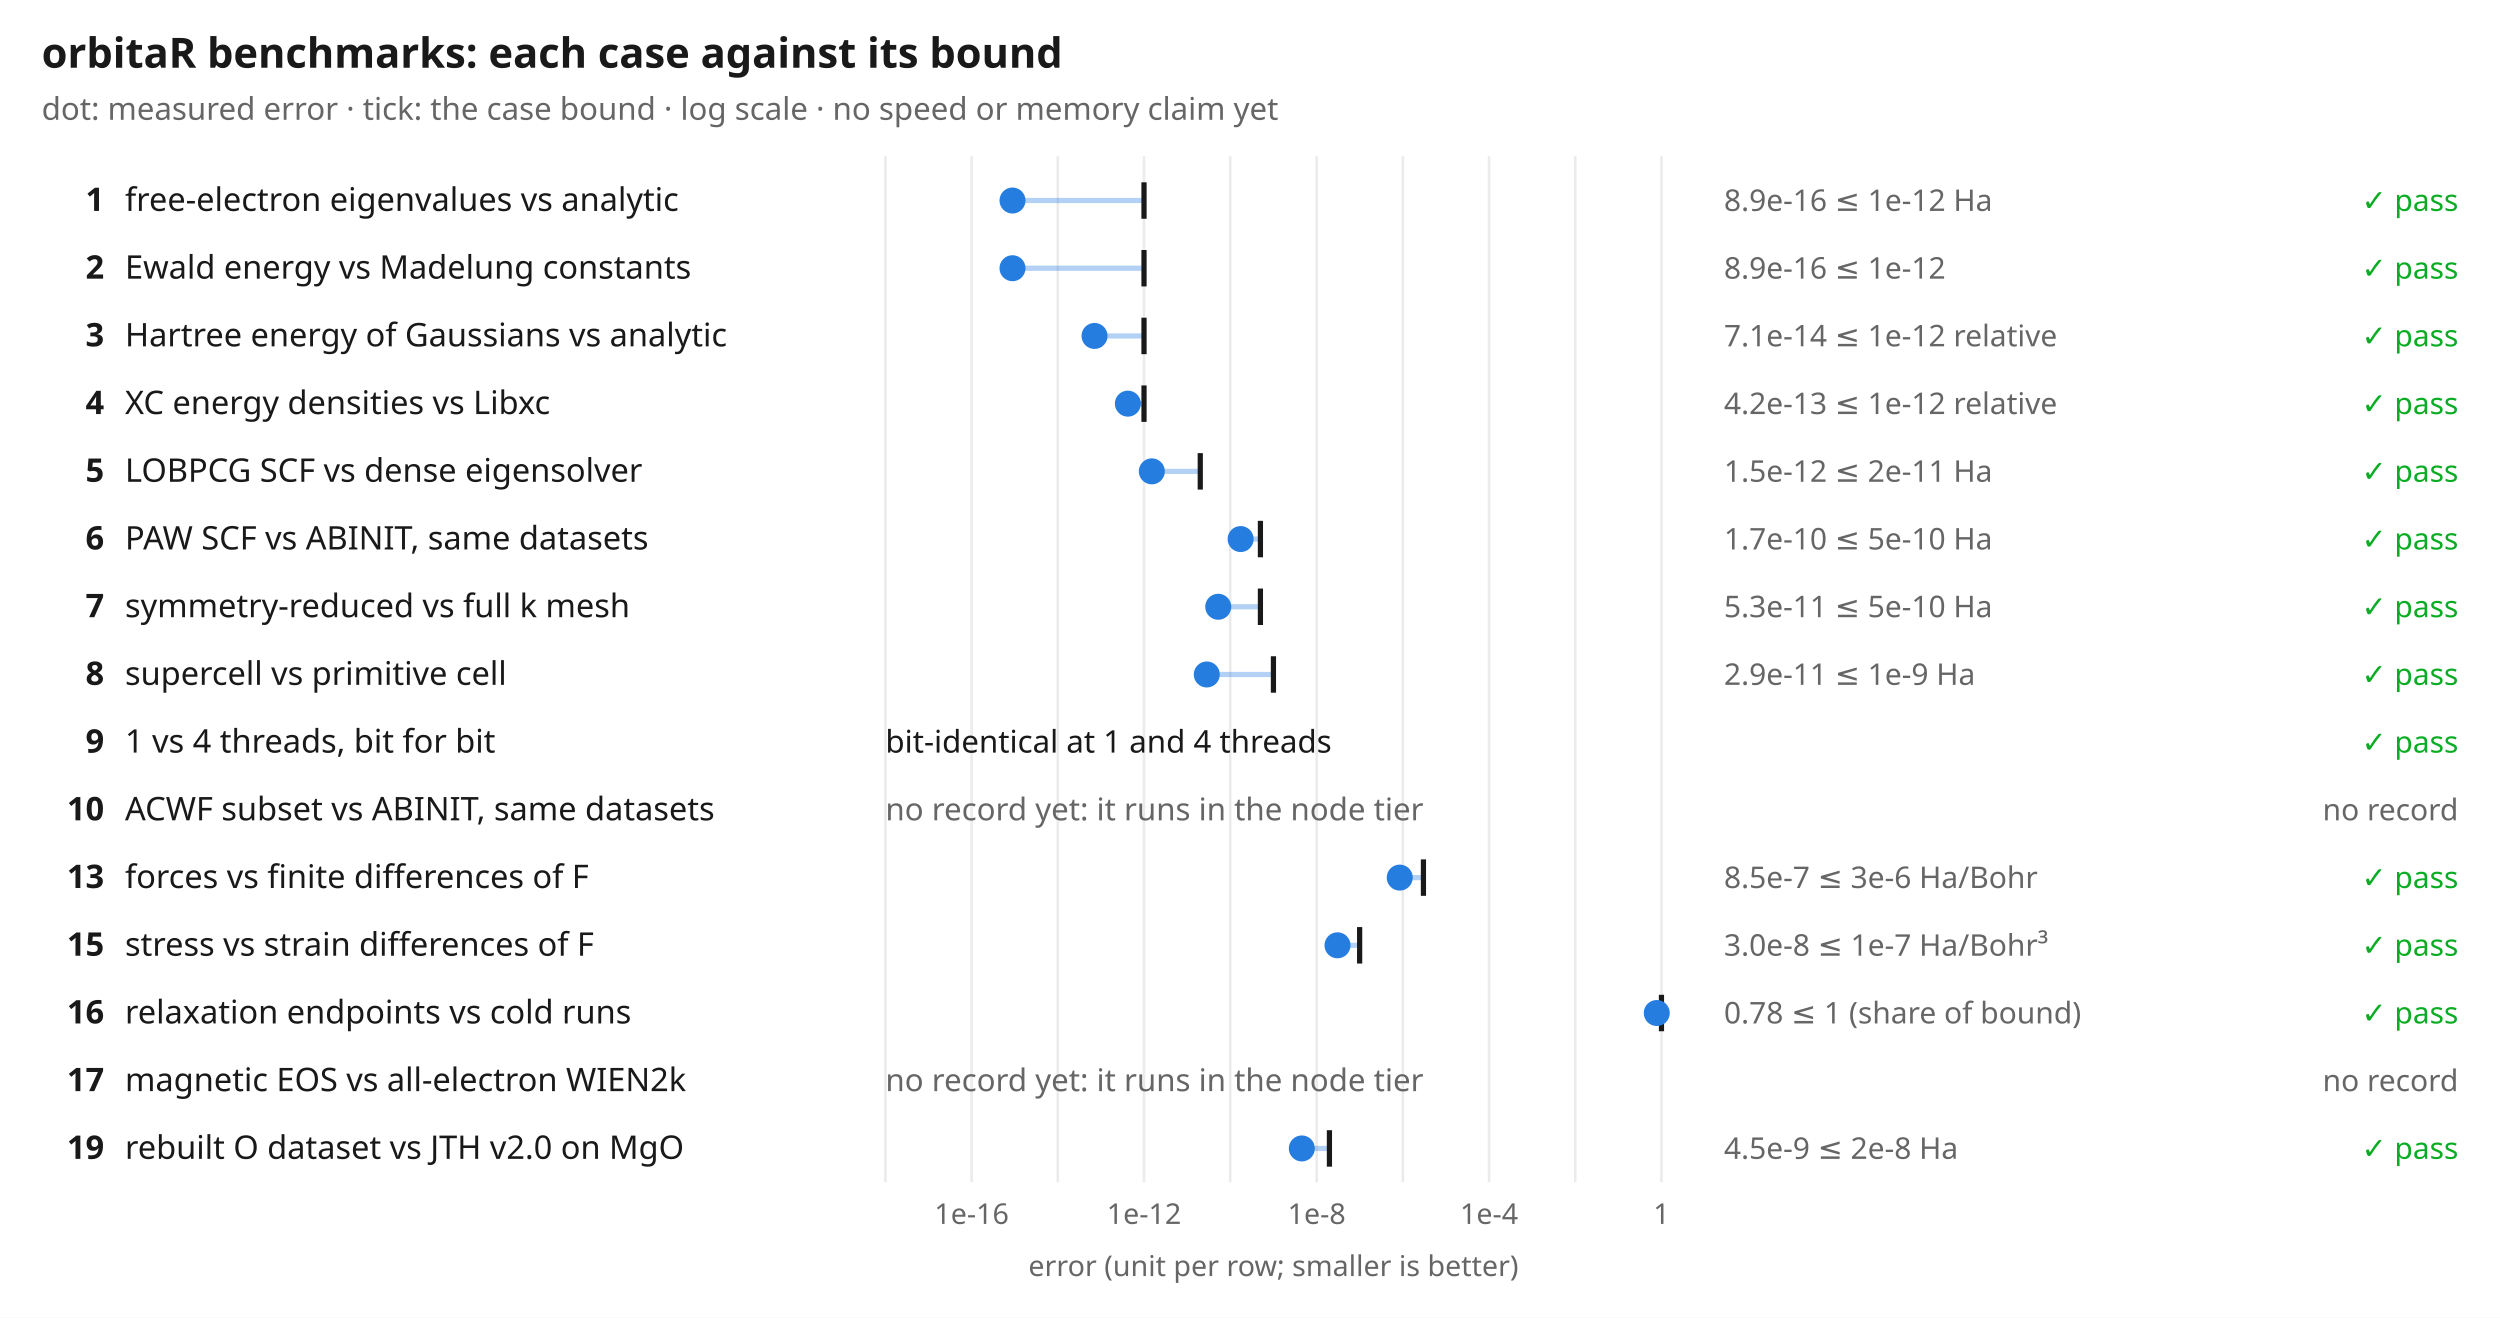
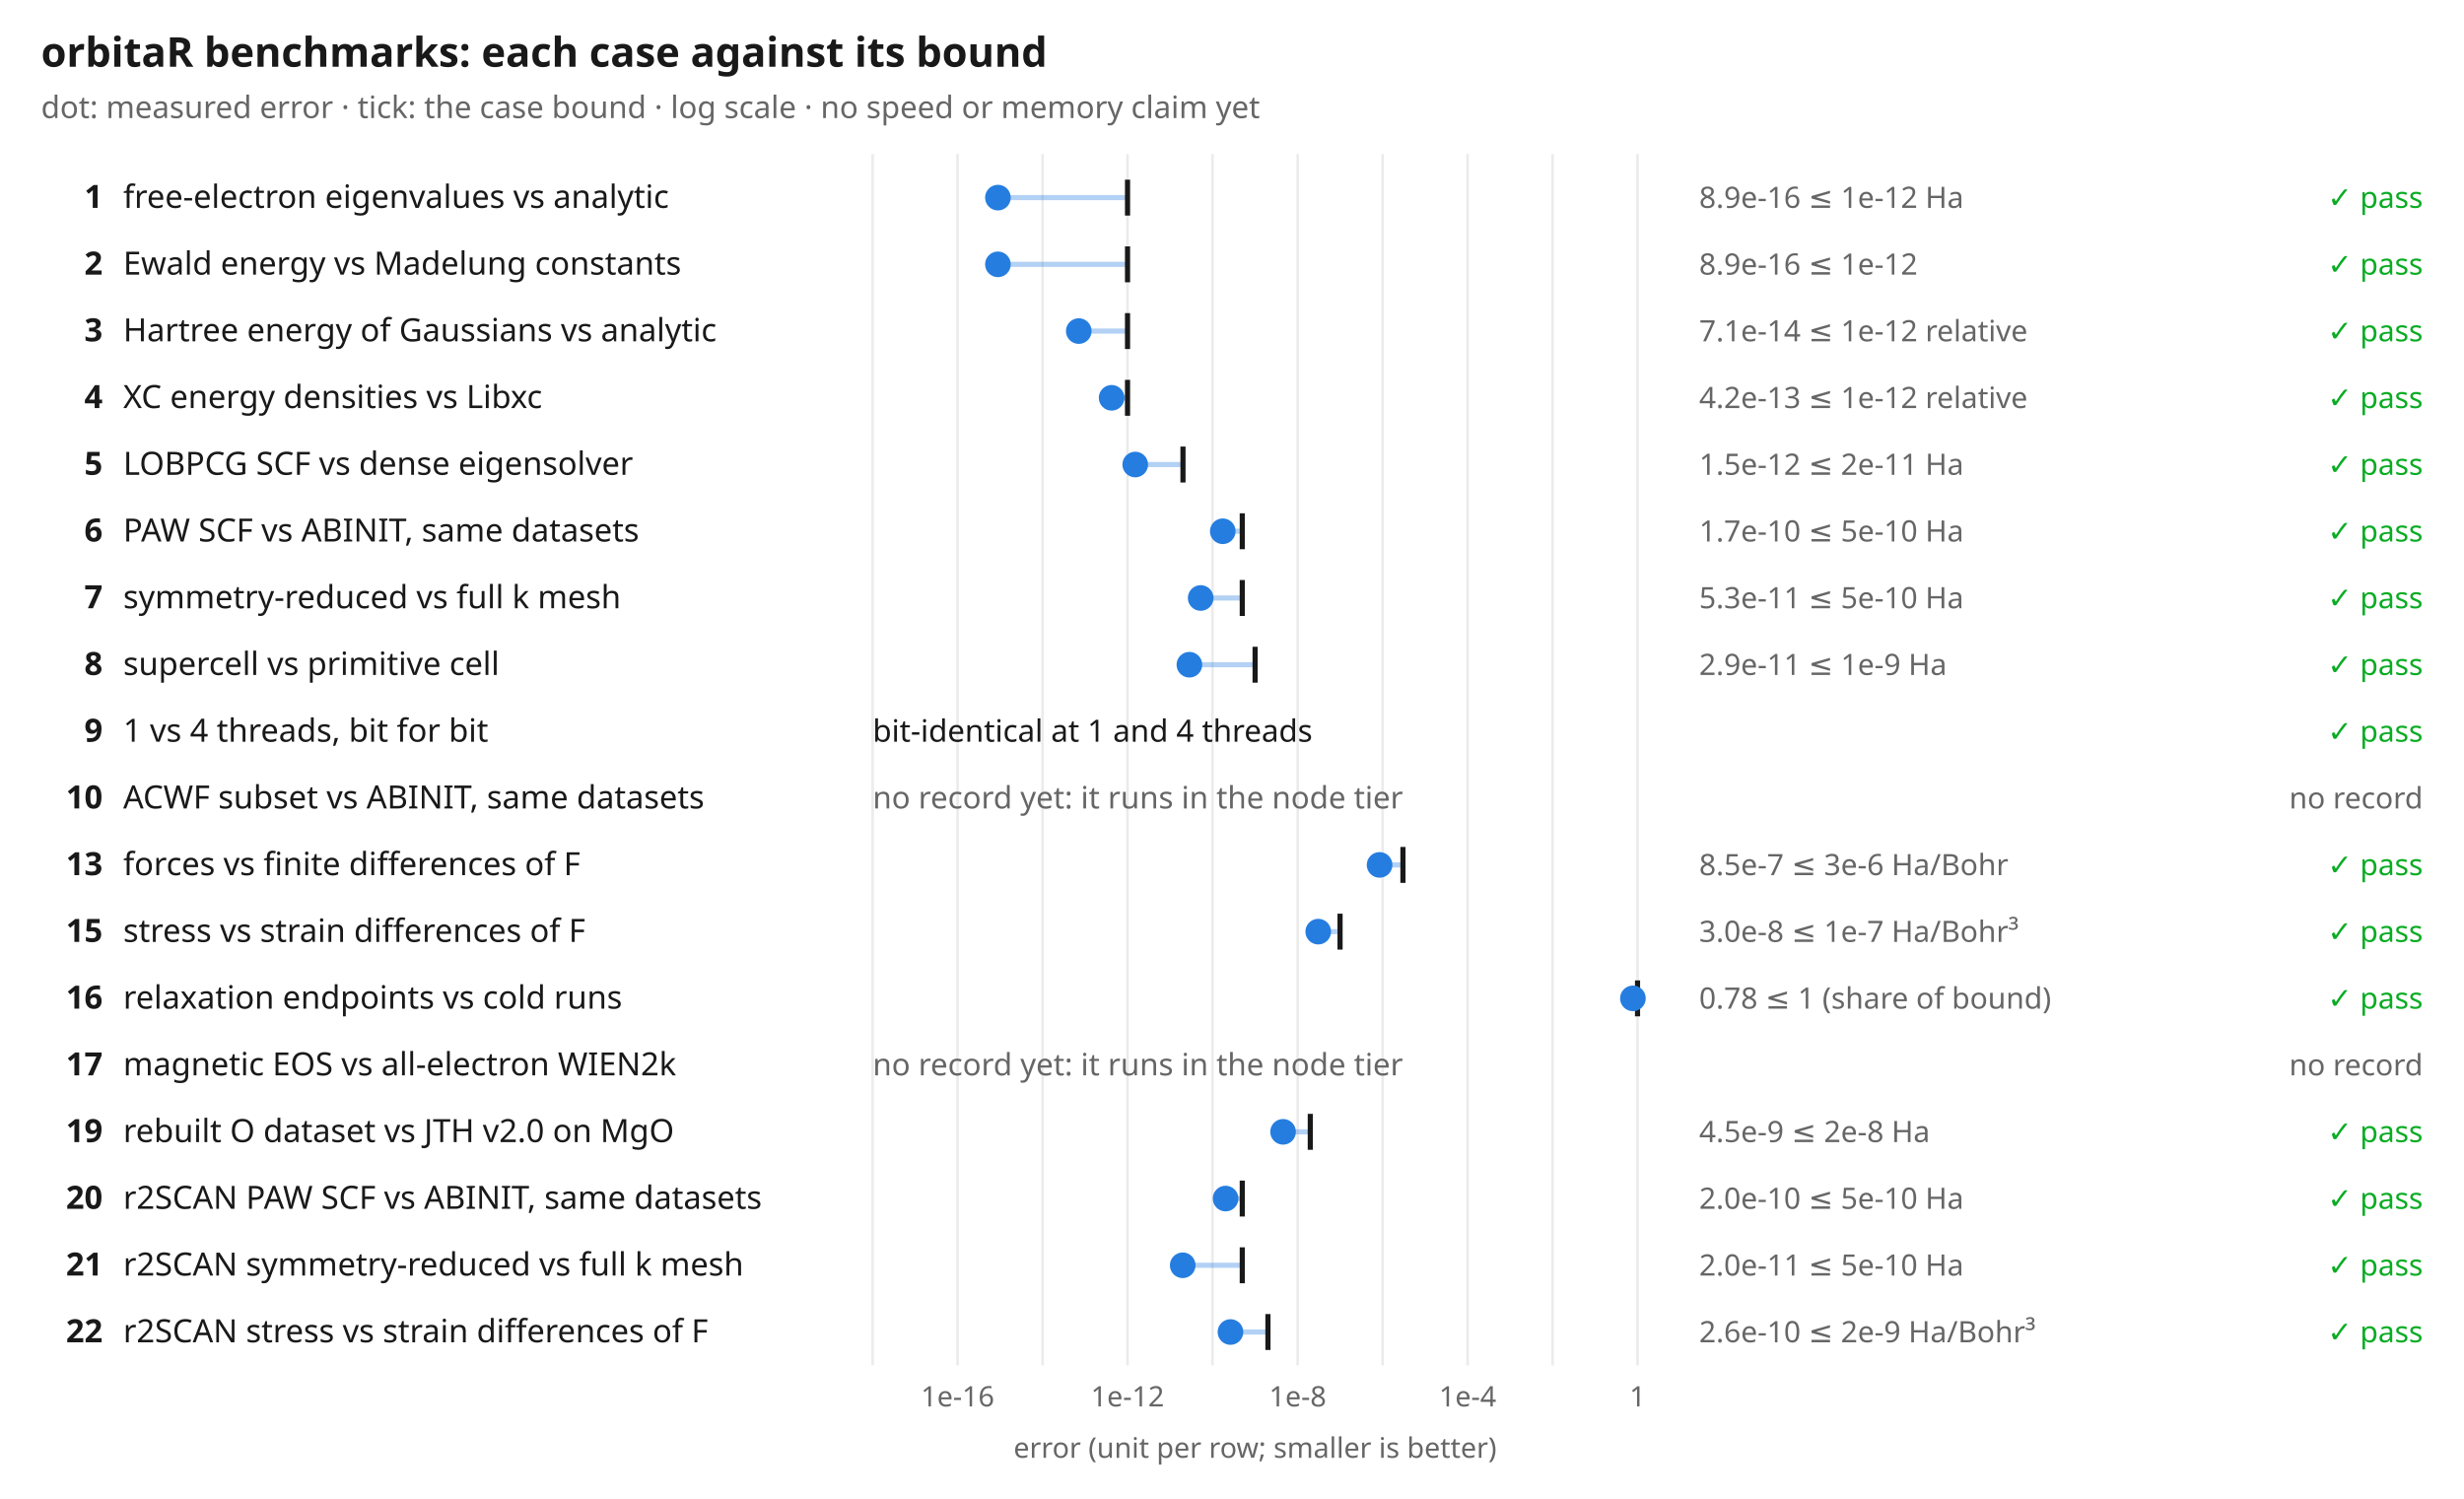
- <svg xmlns="http://www.w3.org/2000/svg" width="960.0" height="506.0" viewBox="0 0 960.0 506.0" font-family="system-ui, sans-serif">
-   <rect width="960.0" height="506.0" fill="#ffffff" />
+ <svg xmlns="http://www.w3.org/2000/svg" width="960.0" height="584.0" viewBox="0 0 960.0 584.0" font-family="system-ui, sans-serif">
+   <rect width="960.0" height="584.0" fill="#ffffff" />
  <text x="16" y="26" font-size="16" font-weight="600" fill="#191919">orbitaR benchmarks: each case against its bound</text>
  <text x="16" y="46" font-size="12" fill="#666666">dot: measured error · tick: the case bound · log scale · no speed or memory claim yet</text>
-   <line x1="340.0" y1="60.0" x2="340.0" y2="454.0" stroke="#ebebeb" stroke-width="1" />
-   <line x1="373.1" y1="60.0" x2="373.1" y2="454.0" stroke="#ebebeb" stroke-width="1" />
-   <text x="373.1" y="470.0" font-size="11" fill="#666666" text-anchor="middle">1e-16</text>
-   <line x1="406.2" y1="60.0" x2="406.2" y2="454.0" stroke="#ebebeb" stroke-width="1" />
-   <line x1="439.3" y1="60.0" x2="439.3" y2="454.0" stroke="#ebebeb" stroke-width="1" />
-   <text x="439.3" y="470.0" font-size="11" fill="#666666" text-anchor="middle">1e-12</text>
-   <line x1="472.4" y1="60.0" x2="472.4" y2="454.0" stroke="#ebebeb" stroke-width="1" />
-   <line x1="505.6" y1="60.0" x2="505.6" y2="454.0" stroke="#ebebeb" stroke-width="1" />
-   <text x="505.6" y="470.0" font-size="11" fill="#666666" text-anchor="middle">1e-8</text>
-   <line x1="538.7" y1="60.0" x2="538.7" y2="454.0" stroke="#ebebeb" stroke-width="1" />
-   <line x1="571.8" y1="60.0" x2="571.8" y2="454.0" stroke="#ebebeb" stroke-width="1" />
-   <text x="571.8" y="470.0" font-size="11" fill="#666666" text-anchor="middle">1e-4</text>
-   <line x1="604.9" y1="60.0" x2="604.9" y2="454.0" stroke="#ebebeb" stroke-width="1" />
-   <line x1="638.0" y1="60.0" x2="638.0" y2="454.0" stroke="#ebebeb" stroke-width="1" />
-   <text x="638.0" y="470.0" font-size="11" fill="#666666" text-anchor="middle">1</text>
-   <text x="489.0" y="490.0" font-size="11" fill="#666666" text-anchor="middle">error (unit per row; smaller is better)</text>
+   <line x1="340.0" y1="60.0" x2="340.0" y2="532.0" stroke="#ebebeb" stroke-width="1" />
+   <line x1="373.1" y1="60.0" x2="373.1" y2="532.0" stroke="#ebebeb" stroke-width="1" />
+   <text x="373.1" y="548.0" font-size="11" fill="#666666" text-anchor="middle">1e-16</text>
+   <line x1="406.2" y1="60.0" x2="406.2" y2="532.0" stroke="#ebebeb" stroke-width="1" />
+   <line x1="439.3" y1="60.0" x2="439.3" y2="532.0" stroke="#ebebeb" stroke-width="1" />
+   <text x="439.3" y="548.0" font-size="11" fill="#666666" text-anchor="middle">1e-12</text>
+   <line x1="472.4" y1="60.0" x2="472.4" y2="532.0" stroke="#ebebeb" stroke-width="1" />
+   <line x1="505.6" y1="60.0" x2="505.6" y2="532.0" stroke="#ebebeb" stroke-width="1" />
+   <text x="505.6" y="548.0" font-size="11" fill="#666666" text-anchor="middle">1e-8</text>
+   <line x1="538.7" y1="60.0" x2="538.7" y2="532.0" stroke="#ebebeb" stroke-width="1" />
+   <line x1="571.8" y1="60.0" x2="571.8" y2="532.0" stroke="#ebebeb" stroke-width="1" />
+   <text x="571.8" y="548.0" font-size="11" fill="#666666" text-anchor="middle">1e-4</text>
+   <line x1="604.9" y1="60.0" x2="604.9" y2="532.0" stroke="#ebebeb" stroke-width="1" />
+   <line x1="638.0" y1="60.0" x2="638.0" y2="532.0" stroke="#ebebeb" stroke-width="1" />
+   <text x="638.0" y="548.0" font-size="11" fill="#666666" text-anchor="middle">1</text>
+   <text x="489.0" y="568.0" font-size="11" fill="#666666" text-anchor="middle">error (unit per row; smaller is better)</text>
  <text x="40" y="81.0" font-size="12.5" font-weight="600" fill="#191919" text-anchor="end">1</text>
  <text x="48" y="81.0" font-size="12.5" fill="#191919">free-electron eigenvalues vs analytic</text>
  <text x="944.0" y="81.0" font-size="11.5" fill="#0aac23" text-anchor="end">✓ pass</text>
  <text x="662.0" y="81.0" font-size="11.5" fill="#666666">8.9e-16 ≤ 1e-12 Ha</text>
  <line x1="388.8" y1="77.0" x2="439.3" y2="77.0" stroke="#257de0" stroke-opacity="0.35" stroke-width="2" />
  <line x1="439.3" y1="70.0" x2="439.3" y2="84.0" stroke="#191919" stroke-width="2" />
  <circle cx="388.8" cy="77.0" r="5" fill="#257de0" />
  <text x="40" y="107.0" font-size="12.5" font-weight="600" fill="#191919" text-anchor="end">2</text>
  <text x="48" y="107.0" font-size="12.5" fill="#191919">Ewald energy vs Madelung constants</text>
  <text x="944.0" y="107.0" font-size="11.5" fill="#0aac23" text-anchor="end">✓ pass</text>
  <text x="662.0" y="107.0" font-size="11.5" fill="#666666">8.9e-16 ≤ 1e-12</text>
  <line x1="388.8" y1="103.0" x2="439.3" y2="103.0" stroke="#257de0" stroke-opacity="0.35" stroke-width="2" />
  <line x1="439.3" y1="96.0" x2="439.3" y2="110.0" stroke="#191919" stroke-width="2" />
  <circle cx="388.8" cy="103.0" r="5" fill="#257de0" />
  <text x="40" y="133.0" font-size="12.5" font-weight="600" fill="#191919" text-anchor="end">3</text>
  <text x="48" y="133.0" font-size="12.5" fill="#191919">Hartree energy of Gaussians vs analytic</text>
  <text x="944.0" y="133.0" font-size="11.5" fill="#0aac23" text-anchor="end">✓ pass</text>
  <text x="662.0" y="133.0" font-size="11.5" fill="#666666">7.1e-14 ≤ 1e-12 relative</text>
  <line x1="420.3" y1="129.0" x2="439.3" y2="129.0" stroke="#257de0" stroke-opacity="0.35" stroke-width="2" />
  <line x1="439.3" y1="122.0" x2="439.3" y2="136.0" stroke="#191919" stroke-width="2" />
  <circle cx="420.3" cy="129.0" r="5" fill="#257de0" />
  <text x="40" y="159.0" font-size="12.5" font-weight="600" fill="#191919" text-anchor="end">4</text>
  <text x="48" y="159.0" font-size="12.5" fill="#191919">XC energy densities vs Libxc</text>
  <text x="944.0" y="159.0" font-size="11.5" fill="#0aac23" text-anchor="end">✓ pass</text>
  <text x="662.0" y="159.0" font-size="11.5" fill="#666666">4.2e-13 ≤ 1e-12 relative</text>
  <line x1="433.1" y1="155.0" x2="439.3" y2="155.0" stroke="#257de0" stroke-opacity="0.35" stroke-width="2" />
  <line x1="439.3" y1="148.0" x2="439.3" y2="162.0" stroke="#191919" stroke-width="2" />
  <circle cx="433.1" cy="155.0" r="5" fill="#257de0" />
  <text x="40" y="185.0" font-size="12.5" font-weight="600" fill="#191919" text-anchor="end">5</text>
  <text x="48" y="185.0" font-size="12.5" fill="#191919">LOBPCG SCF vs dense eigensolver</text>
  <text x="944.0" y="185.0" font-size="11.5" fill="#0aac23" text-anchor="end">✓ pass</text>
  <text x="662.0" y="185.0" font-size="11.5" fill="#666666">1.5e-12 ≤ 2e-11 Ha</text>
  <line x1="442.3" y1="181.0" x2="460.9" y2="181.0" stroke="#257de0" stroke-opacity="0.35" stroke-width="2" />
  <line x1="460.9" y1="174.0" x2="460.9" y2="188.0" stroke="#191919" stroke-width="2" />
  <circle cx="442.3" cy="181.0" r="5" fill="#257de0" />
  <text x="40" y="211.0" font-size="12.5" font-weight="600" fill="#191919" text-anchor="end">6</text>
  <text x="48" y="211.0" font-size="12.5" fill="#191919">PAW SCF vs ABINIT, same datasets</text>
  <text x="944.0" y="211.0" font-size="11.5" fill="#0aac23" text-anchor="end">✓ pass</text>
  <text x="662.0" y="211.0" font-size="11.5" fill="#666666">1.7e-10 ≤ 5e-10 Ha</text>
  <line x1="476.4" y1="207.0" x2="484.0" y2="207.0" stroke="#257de0" stroke-opacity="0.35" stroke-width="2" />
  <line x1="484.0" y1="200.0" x2="484.0" y2="214.0" stroke="#191919" stroke-width="2" />
  <circle cx="476.4" cy="207.0" r="5" fill="#257de0" />
  <text x="40" y="237.0" font-size="12.5" font-weight="600" fill="#191919" text-anchor="end">7</text>
  <text x="48" y="237.0" font-size="12.5" fill="#191919">symmetry-reduced vs full k mesh</text>
  <text x="944.0" y="237.0" font-size="11.5" fill="#0aac23" text-anchor="end">✓ pass</text>
  <text x="662.0" y="237.0" font-size="11.5" fill="#666666">5.3e-11 ≤ 5e-10 Ha</text>
  <line x1="467.8" y1="233.0" x2="484.0" y2="233.0" stroke="#257de0" stroke-opacity="0.35" stroke-width="2" />
  <line x1="484.0" y1="226.0" x2="484.0" y2="240.0" stroke="#191919" stroke-width="2" />
  <circle cx="467.8" cy="233.0" r="5" fill="#257de0" />
  <text x="40" y="263.0" font-size="12.5" font-weight="600" fill="#191919" text-anchor="end">8</text>
  <text x="48" y="263.0" font-size="12.5" fill="#191919">supercell vs primitive cell</text>
  <text x="944.0" y="263.0" font-size="11.5" fill="#0aac23" text-anchor="end">✓ pass</text>
  <text x="662.0" y="263.0" font-size="11.5" fill="#666666">2.9e-11 ≤ 1e-9 Ha</text>
  <line x1="463.4" y1="259.0" x2="489.0" y2="259.0" stroke="#257de0" stroke-opacity="0.35" stroke-width="2" />
  <line x1="489.0" y1="252.0" x2="489.0" y2="266.0" stroke="#191919" stroke-width="2" />
  <circle cx="463.4" cy="259.0" r="5" fill="#257de0" />
  <text x="40" y="289.0" font-size="12.5" font-weight="600" fill="#191919" text-anchor="end">9</text>
  <text x="48" y="289.0" font-size="12.5" fill="#191919">1 vs 4 threads, bit for bit</text>
  <text x="944.0" y="289.0" font-size="11.5" fill="#0aac23" text-anchor="end">✓ pass</text>
  <text x="340.0" y="289.0" font-size="12" fill="#191919">bit-identical at 1 and 4 threads</text>
  <text x="40" y="315.0" font-size="12.5" font-weight="600" fill="#191919" text-anchor="end">10</text>
  <text x="48" y="315.0" font-size="12.5" fill="#191919">ACWF subset vs ABINIT, same datasets</text>
  <text x="944.0" y="315.0" font-size="11.5" fill="#666666" text-anchor="end">no record</text>
  <text x="340.0" y="315.0" font-size="12" fill="#666666">no record yet: it runs in the node tier</text>
  <text x="40" y="341.0" font-size="12.5" font-weight="600" fill="#191919" text-anchor="end">13</text>
  <text x="48" y="341.0" font-size="12.5" fill="#191919">forces vs finite differences of F</text>
  <text x="944.0" y="341.0" font-size="11.5" fill="#0aac23" text-anchor="end">✓ pass</text>
  <text x="662.0" y="341.0" font-size="11.5" fill="#666666">8.5e-7 ≤ 3e-6 Ha/Bohr</text>
  <line x1="537.5" y1="337.0" x2="546.6" y2="337.0" stroke="#257de0" stroke-opacity="0.35" stroke-width="2" />
  <line x1="546.6" y1="330.0" x2="546.6" y2="344.0" stroke="#191919" stroke-width="2" />
  <circle cx="537.5" cy="337.0" r="5" fill="#257de0" />
  <text x="40" y="367.0" font-size="12.5" font-weight="600" fill="#191919" text-anchor="end">15</text>
  <text x="48" y="367.0" font-size="12.5" fill="#191919">stress vs strain differences of F</text>
  <text x="944.0" y="367.0" font-size="11.5" fill="#0aac23" text-anchor="end">✓ pass</text>
  <text x="662.0" y="367.0" font-size="11.5" fill="#666666">3.0e-8 ≤ 1e-7 Ha/Bohr³</text>
  <line x1="513.6" y1="363.0" x2="522.1" y2="363.0" stroke="#257de0" stroke-opacity="0.35" stroke-width="2" />
  <line x1="522.1" y1="356.0" x2="522.1" y2="370.0" stroke="#191919" stroke-width="2" />
  <circle cx="513.6" cy="363.0" r="5" fill="#257de0" />
  <text x="40" y="393.0" font-size="12.5" font-weight="600" fill="#191919" text-anchor="end">16</text>
  <text x="48" y="393.0" font-size="12.5" fill="#191919">relaxation endpoints vs cold runs</text>
  <text x="944.0" y="393.0" font-size="11.5" fill="#0aac23" text-anchor="end">✓ pass</text>
  <text x="662.0" y="393.0" font-size="11.5" fill="#666666">0.78 ≤ 1 (share of bound)</text>
  <line x1="636.2" y1="389.0" x2="638.0" y2="389.0" stroke="#257de0" stroke-opacity="0.35" stroke-width="2" />
  <line x1="638.0" y1="382.0" x2="638.0" y2="396.0" stroke="#191919" stroke-width="2" />
  <circle cx="636.2" cy="389.0" r="5" fill="#257de0" />
  <text x="40" y="419.0" font-size="12.5" font-weight="600" fill="#191919" text-anchor="end">17</text>
  <text x="48" y="419.0" font-size="12.5" fill="#191919">magnetic EOS vs all-electron WIEN2k</text>
  <text x="944.0" y="419.0" font-size="11.5" fill="#666666" text-anchor="end">no record</text>
  <text x="340.0" y="419.0" font-size="12" fill="#666666">no record yet: it runs in the node tier</text>
  <text x="40" y="445.0" font-size="12.5" font-weight="600" fill="#191919" text-anchor="end">19</text>
  <text x="48" y="445.0" font-size="12.5" fill="#191919">rebuilt O dataset vs JTH v2.0 on MgO</text>
  <text x="944.0" y="445.0" font-size="11.5" fill="#0aac23" text-anchor="end">✓ pass</text>
  <text x="662.0" y="445.0" font-size="11.5" fill="#666666">4.5e-9 ≤ 2e-8 Ha</text>
  <line x1="499.9" y1="441.0" x2="510.5" y2="441.0" stroke="#257de0" stroke-opacity="0.35" stroke-width="2" />
  <line x1="510.5" y1="434.0" x2="510.5" y2="448.0" stroke="#191919" stroke-width="2" />
  <circle cx="499.9" cy="441.0" r="5" fill="#257de0" />
+   <text x="40" y="471.0" font-size="12.5" font-weight="600" fill="#191919" text-anchor="end">20</text>
+   <text x="48" y="471.0" font-size="12.5" fill="#191919">r2SCAN PAW SCF vs ABINIT, same datasets</text>
+   <text x="944.0" y="471.0" font-size="11.5" fill="#0aac23" text-anchor="end">✓ pass</text>
+   <text x="662.0" y="471.0" font-size="11.5" fill="#666666">2.0e-10 ≤ 5e-10 Ha</text>
+   <line x1="477.5" y1="467.0" x2="484.0" y2="467.0" stroke="#257de0" stroke-opacity="0.35" stroke-width="2" />
+   <line x1="484.0" y1="460.0" x2="484.0" y2="474.0" stroke="#191919" stroke-width="2" />
+   <circle cx="477.5" cy="467.0" r="5" fill="#257de0" />
+   <text x="40" y="497.0" font-size="12.5" font-weight="600" fill="#191919" text-anchor="end">21</text>
+   <text x="48" y="497.0" font-size="12.5" fill="#191919">r2SCAN symmetry-reduced vs full k mesh</text>
+   <text x="944.0" y="497.0" font-size="11.5" fill="#0aac23" text-anchor="end">✓ pass</text>
+   <text x="662.0" y="497.0" font-size="11.5" fill="#666666">2.0e-11 ≤ 5e-10 Ha</text>
+   <line x1="460.8" y1="493.0" x2="484.0" y2="493.0" stroke="#257de0" stroke-opacity="0.35" stroke-width="2" />
+   <line x1="484.0" y1="486.0" x2="484.0" y2="500.0" stroke="#191919" stroke-width="2" />
+   <circle cx="460.8" cy="493.0" r="5" fill="#257de0" />
+   <text x="40" y="523.0" font-size="12.5" font-weight="600" fill="#191919" text-anchor="end">22</text>
+   <text x="48" y="523.0" font-size="12.5" fill="#191919">r2SCAN stress vs strain differences of F</text>
+   <text x="944.0" y="523.0" font-size="11.5" fill="#0aac23" text-anchor="end">✓ pass</text>
+   <text x="662.0" y="523.0" font-size="11.5" fill="#666666">2.6e-10 ≤ 2e-9 Ha/Bohr³</text>
+   <line x1="479.4" y1="519.0" x2="494.0" y2="519.0" stroke="#257de0" stroke-opacity="0.35" stroke-width="2" />
+   <line x1="494.0" y1="512.0" x2="494.0" y2="526.0" stroke="#191919" stroke-width="2" />
+   <circle cx="479.4" cy="519.0" r="5" fill="#257de0" />
</svg>
